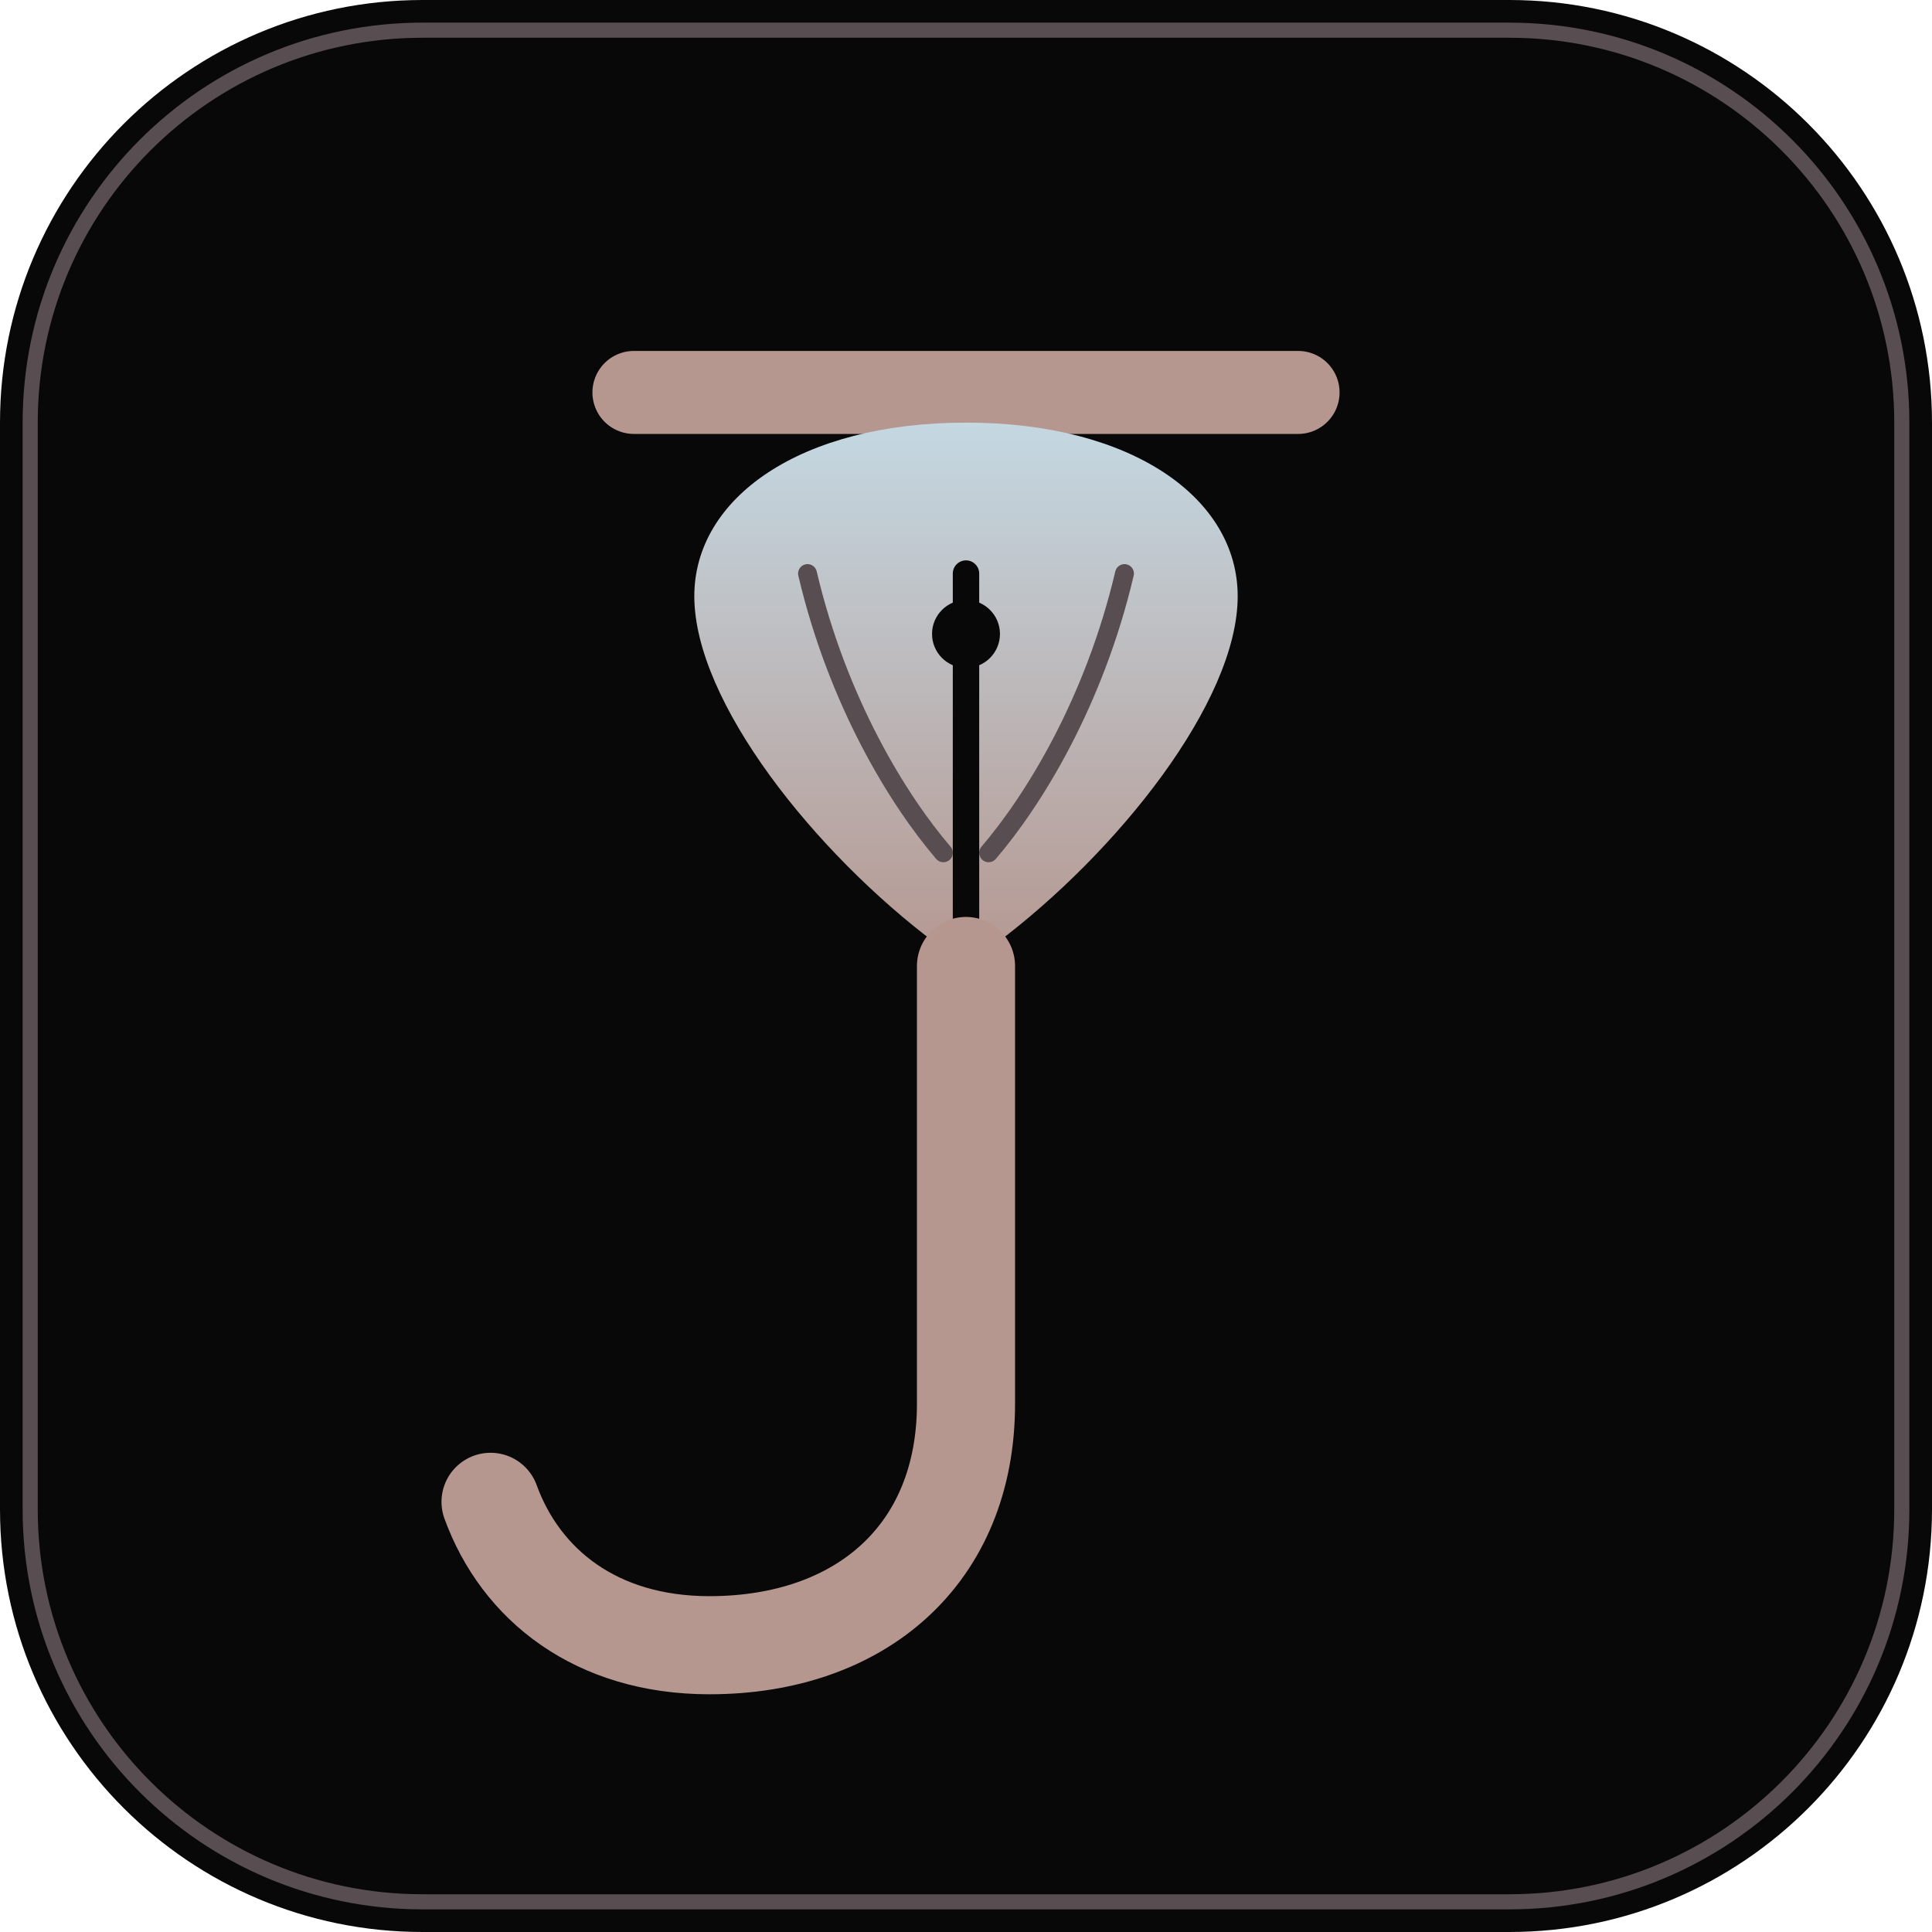
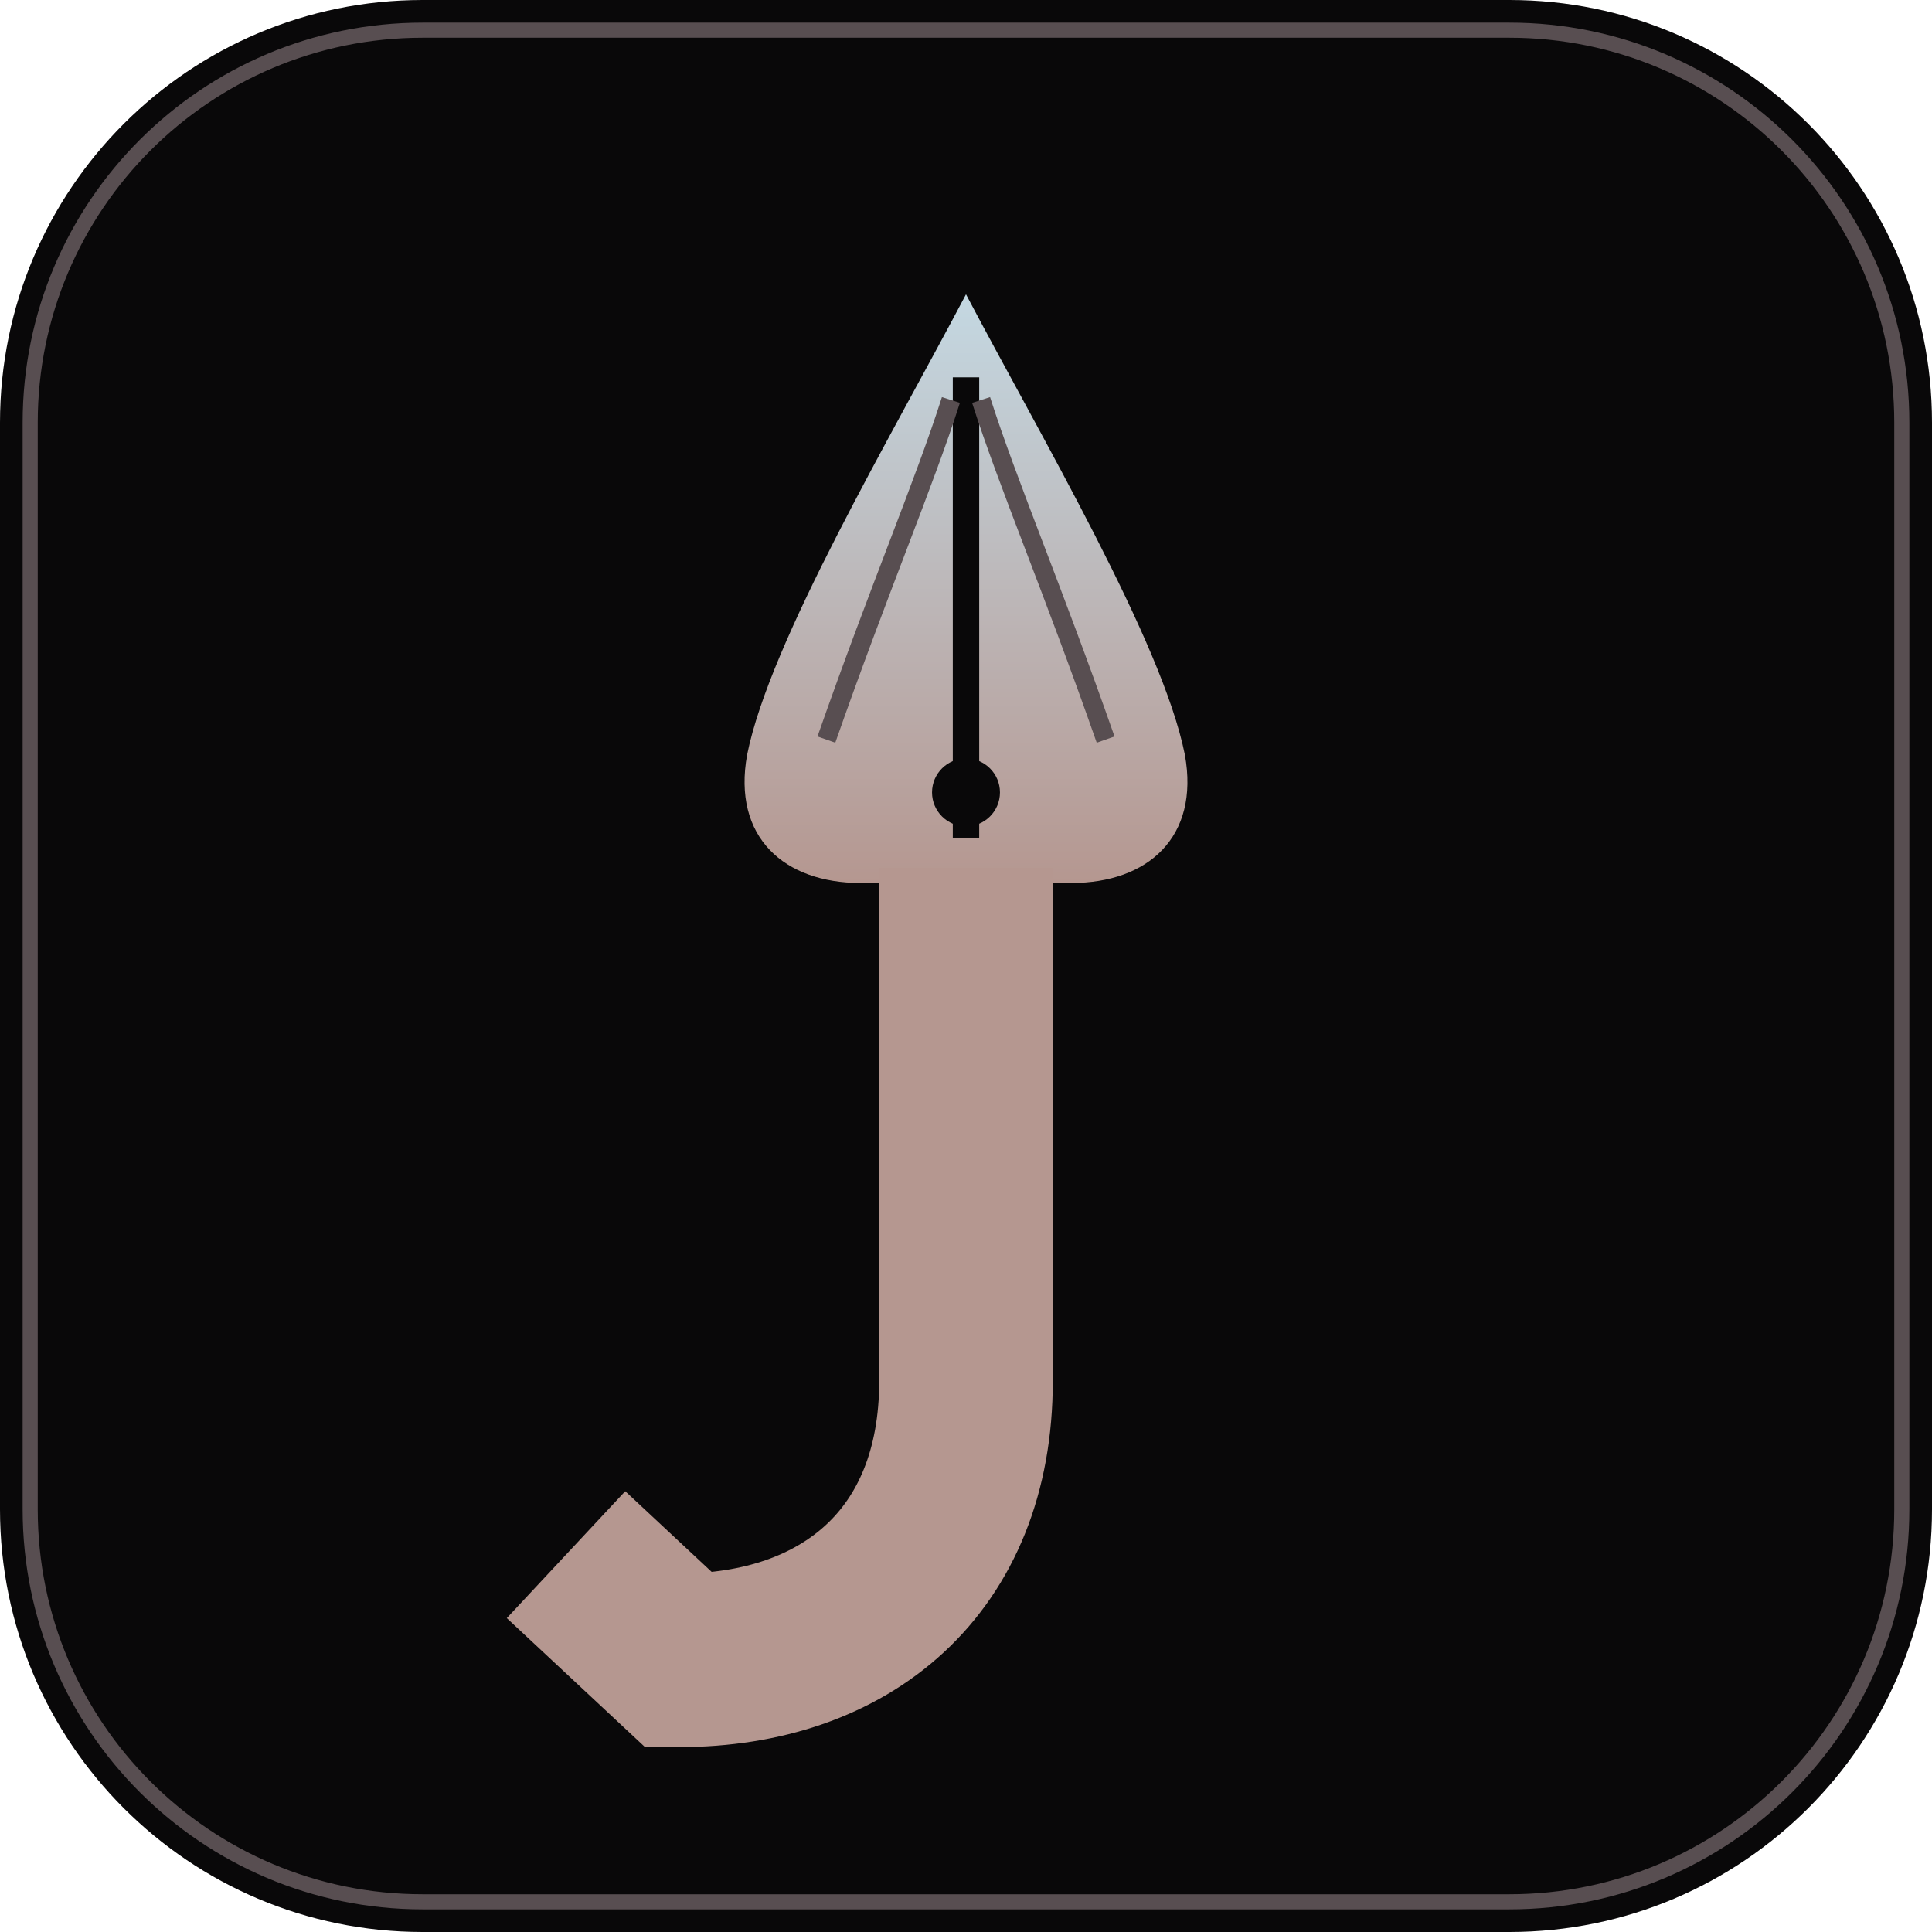
<svg xmlns="http://www.w3.org/2000/svg" viewBox="0 0 512 512" width="512" height="512">
  <defs>
    <linearGradient id="nib" x1="0" y1="0" x2="0" y2="1">
      <stop offset="0%" stop-color="#c4d8e2" />
      <stop offset="100%" stop-color="#b59790" />
    </linearGradient>
  </defs>
  <rect width="512" height="512" rx="112" fill="#090809" />
  <rect x="8" y="8" width="496" height="496" rx="104" fill="none" stroke="#584e51" stroke-width="4" />
-   <path d="M168 104 H344" stroke="#b59790" stroke-width="22" stroke-linecap="round" fill="none" />
-   <path d="M256 112            C212 112 184 132 184 158            C184 186 216 226 248 250            L256 256 L264 250            C296 226 328 186 328 158            C328 132 300 112 256 112 Z" fill="url(#nib)" />
-   <path d="M256 152 V248" stroke="#090809" stroke-width="7" stroke-linecap="round" />
-   <circle cx="256" cy="168" r="9" fill="#090809" />
-   <path d="M214 152 C222 186 238 212 250 226" stroke="#584e51" stroke-width="5" fill="none" stroke-linecap="round" />
-   <path d="M298 152 C290 186 274 212 262 226" stroke="#584e51" stroke-width="5" fill="none" stroke-linecap="round" />
-   <path d="M256 256 V372 C256 412 228 436 188 436 C158 436 138 420 130 398" stroke="#b59790" stroke-width="26" stroke-linecap="round" stroke-linejoin="round" fill="none" />
+   <path d="M256 78            C236 116 204 170 198 200            C194 222 208 234 228 234            L284 234            C304 234 318 222 314 200            C308 170 276 116 256 78 Z" fill="url(#nib)" />
+   <path d="M256 100 V222" stroke="#090809" stroke-width="7" stroke-linecap="butt" />
+   <circle cx="256" cy="210" r="9" fill="#090809" />
+   <path d="M219 196 C233 156 245 128 252 106" stroke="#584e51" stroke-width="5" fill="none" stroke-linecap="butt" />
+   <path d="M293 196 C279 156 267 128 260 106" stroke="#584e51" stroke-width="5" fill="none" stroke-linecap="butt" />
+   <path d="M256 230 V366 C256 414 224 440 180 440 L150 412" stroke="#b59790" stroke-width="46" fill="none" stroke-linecap="butt" stroke-linejoin="miter" />
</svg>
